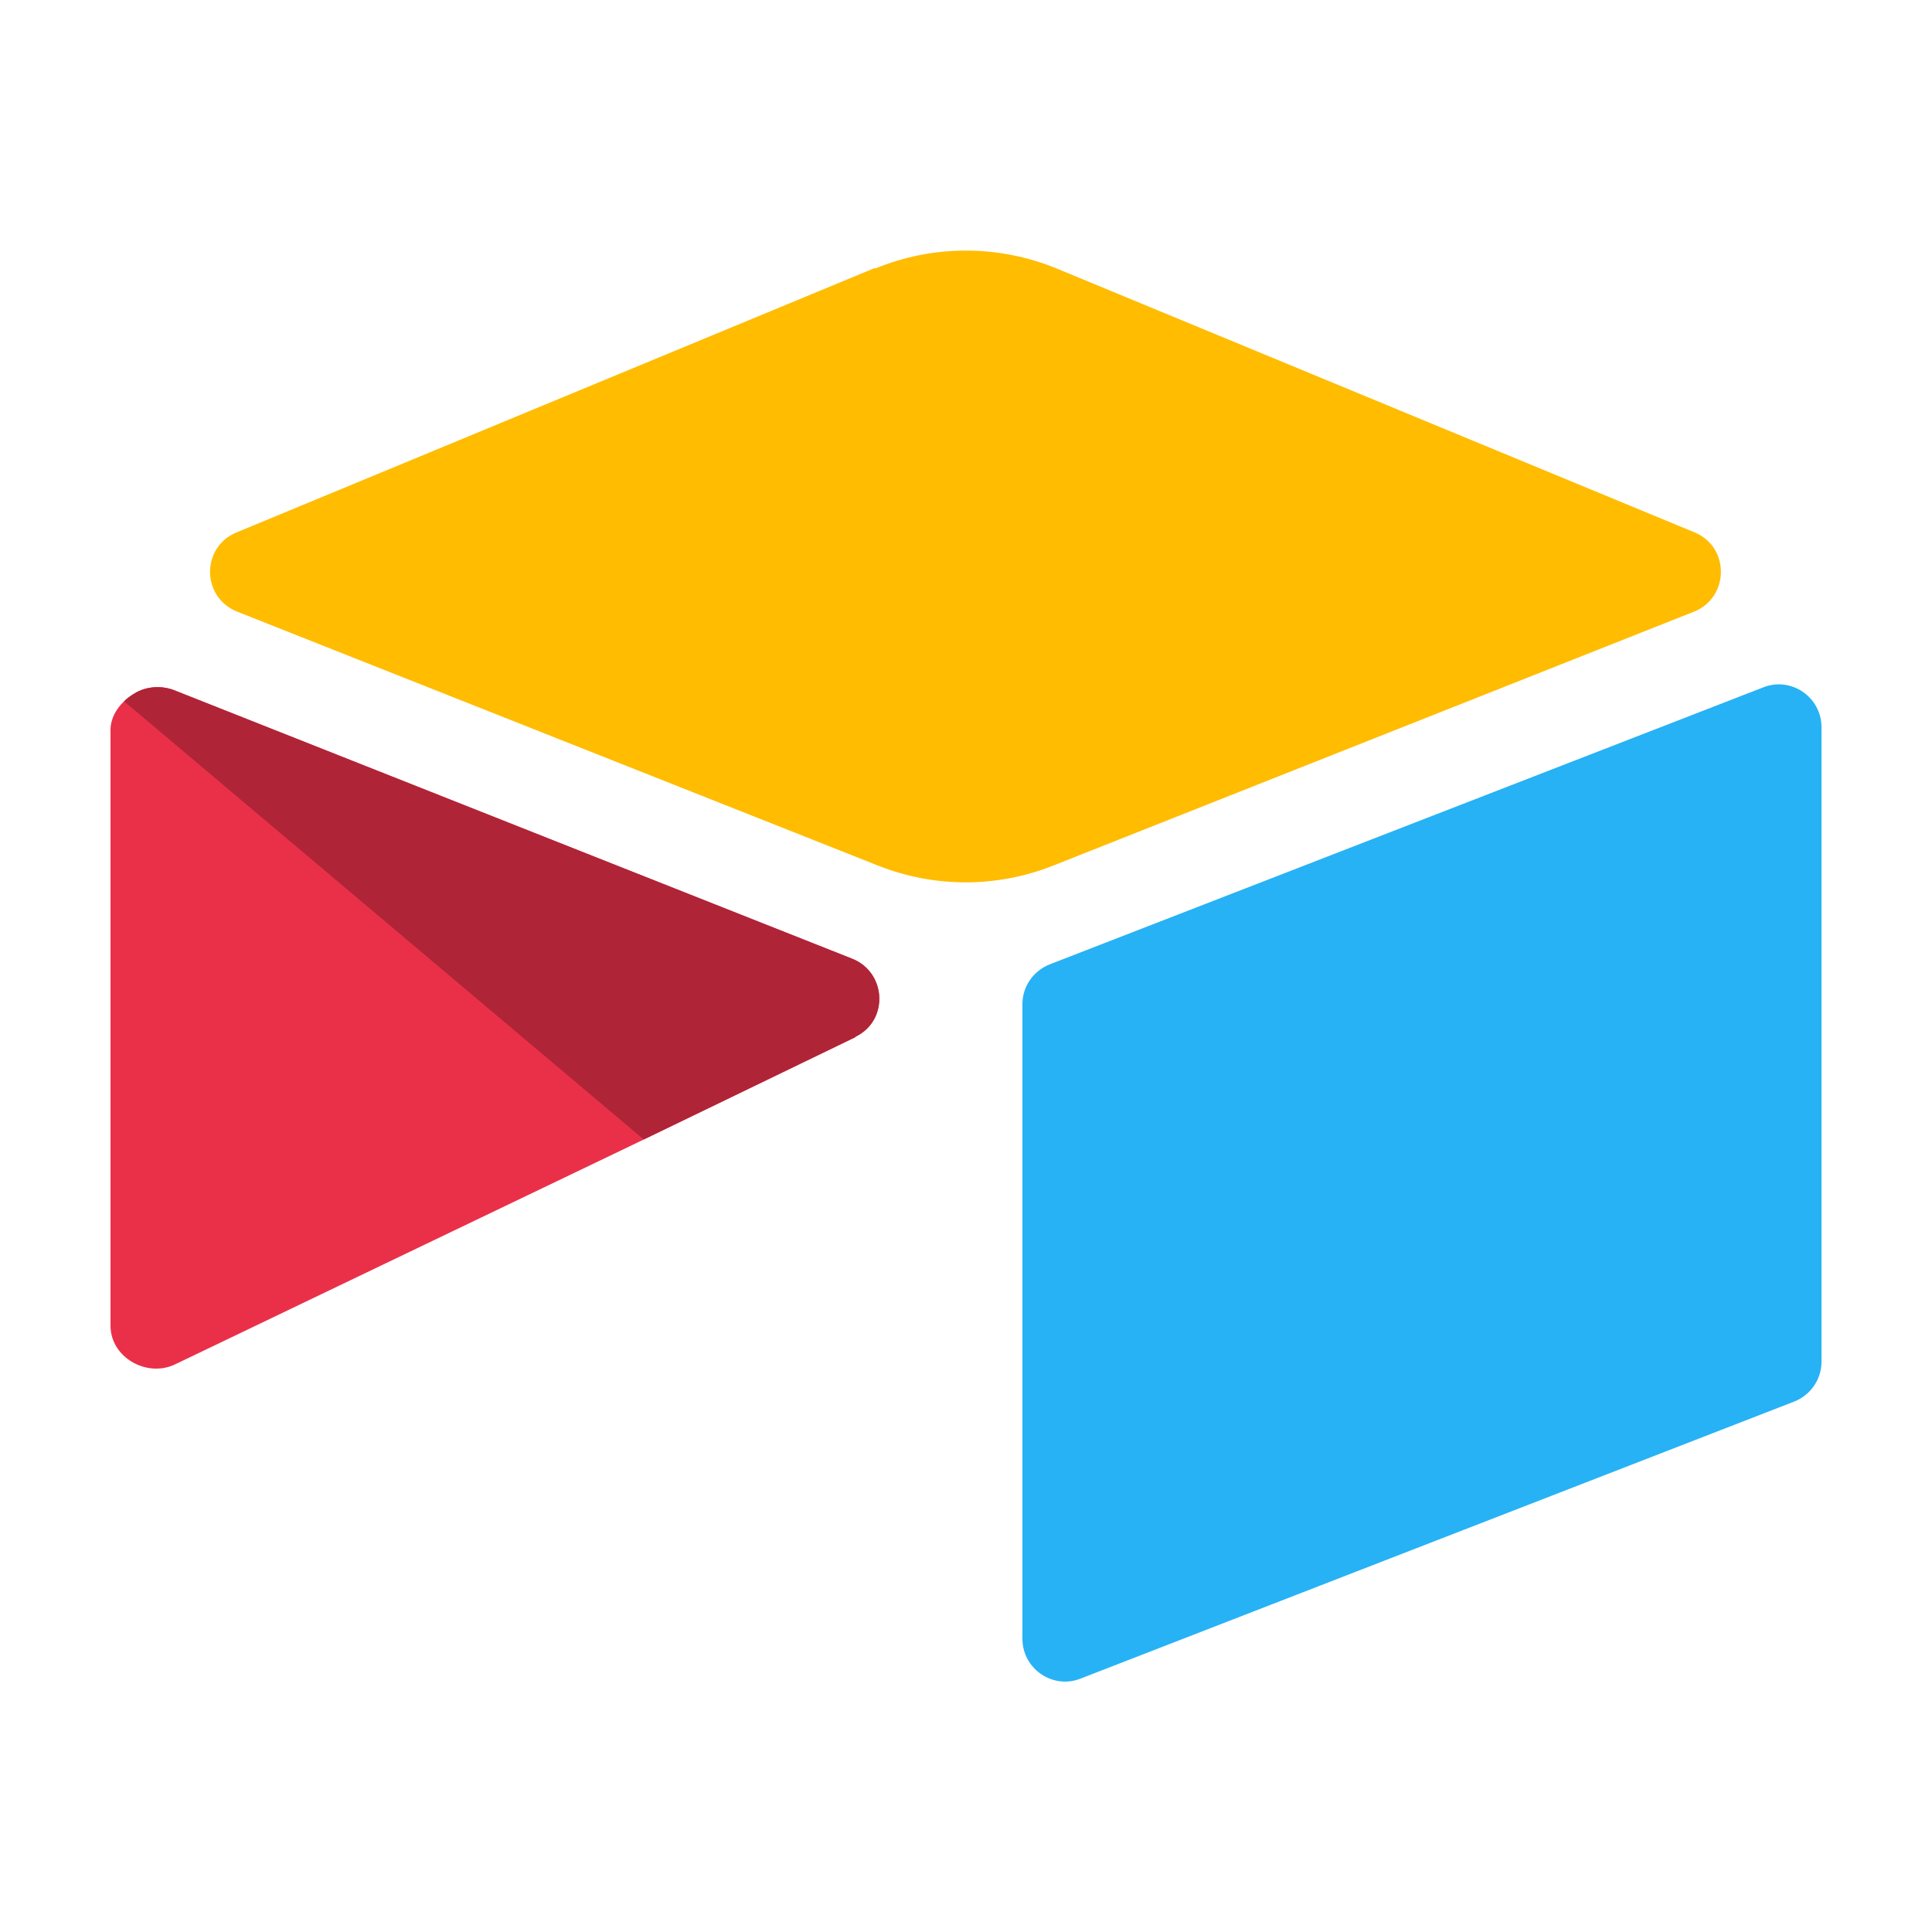
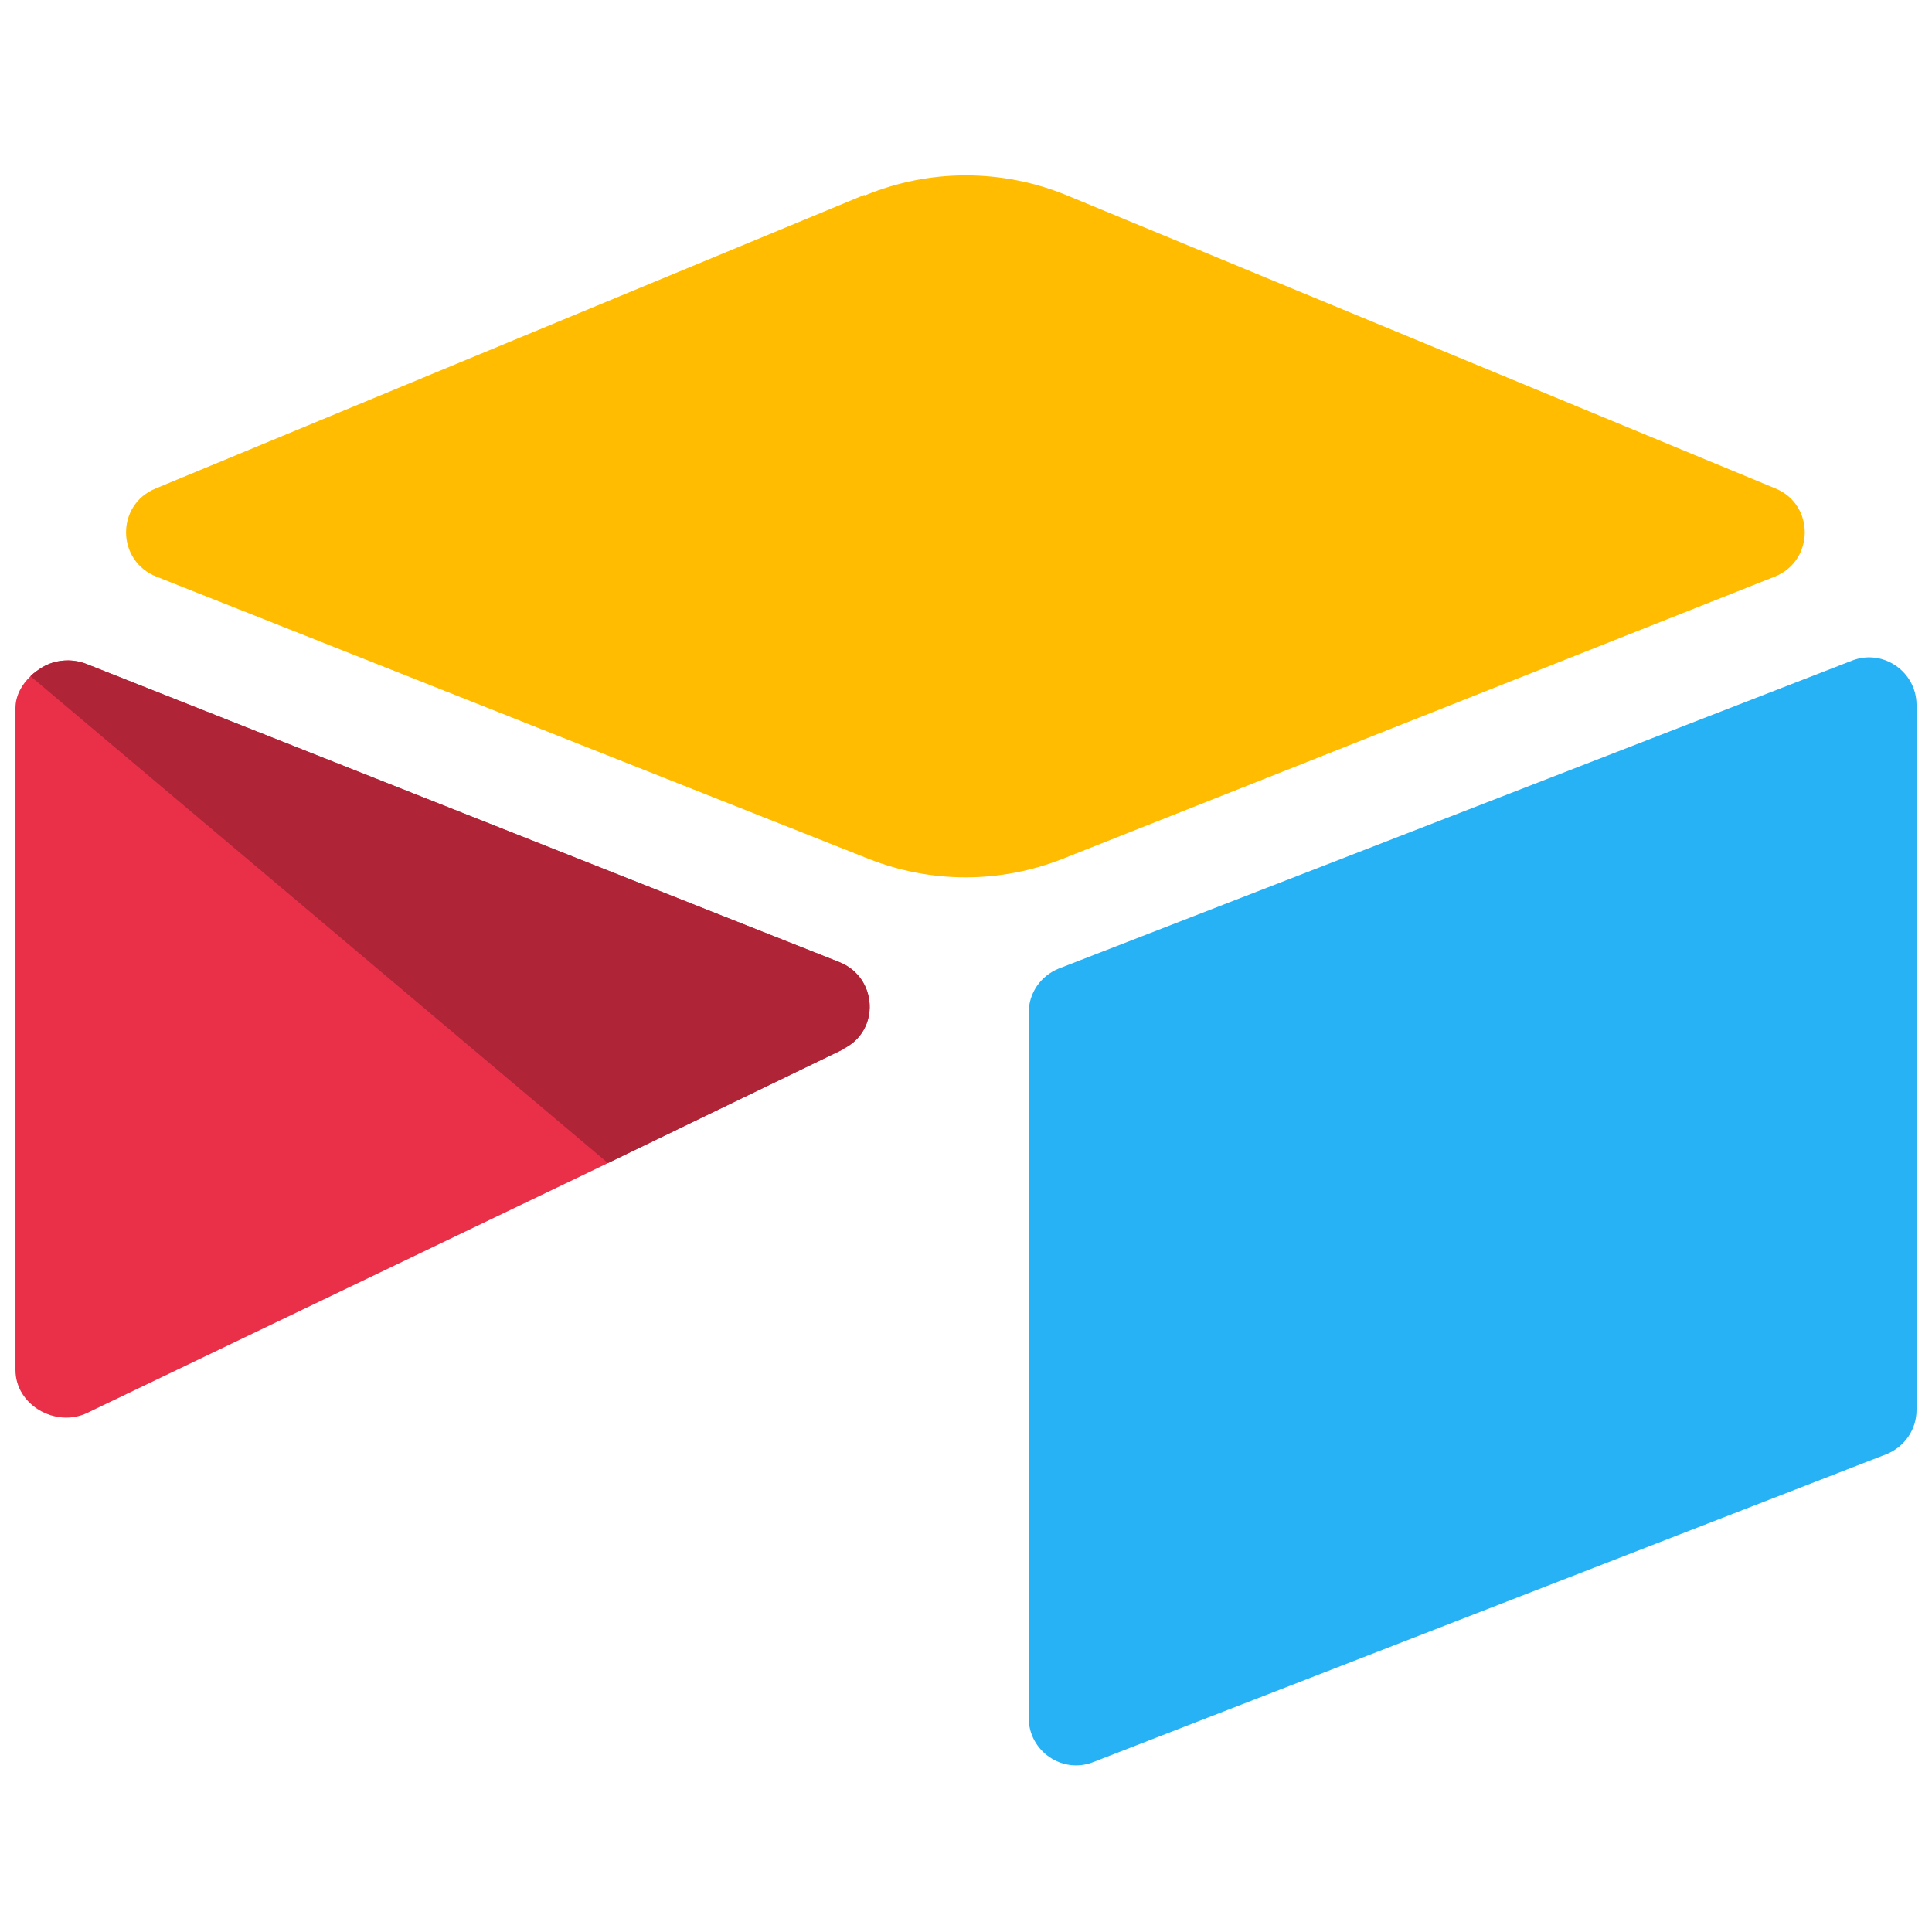
- <svg xmlns="http://www.w3.org/2000/svg" id="Layer_1" viewBox="0 0 50 50">
-   <defs>
-     <style>.cls-1{fill:#ea3049;}.cls-2{fill:#ffbc00;}.cls-3{fill:#b02437;}.cls-4{fill:#26b2f5;}</style>
-   </defs>
-   <path class="cls-2" d="m22.63,6.94L6.12,13.78c-.92.38-.91,1.68.02,2.05l16.58,6.57c1.46.58,3.08.58,4.54,0l16.58-6.57c.92-.37.93-1.67.02-2.05l-16.51-6.83c-1.51-.62-3.2-.62-4.7,0" />
-   <path class="cls-4" d="m26.46,25.99v16.42c0,.78.79,1.32,1.51,1.03l18.47-7.17c.42-.17.7-.57.7-1.03v-16.42c0-.78-.79-1.32-1.51-1.03l-18.47,7.17c-.42.17-.7.57-.7,1.03" />
-   <path class="cls-1" d="m22.14,26.84l-5.48,2.65-.56.27-11.57,5.55c-.73.35-1.67-.18-1.67-1v-15.42c0-.29.15-.55.35-.74.08-.08.18-.15.28-.21.28-.17.67-.21,1.01-.08l17.55,6.95c.89.35.96,1.6.09,2.02" />
-   <path class="cls-3" d="m22.14,26.84l-5.48,2.65L3.21,18.15c.08-.08.18-.15.28-.21.28-.17.67-.21,1.01-.08l17.55,6.95c.89.35.96,1.6.09,2.02" />
+ <svg xmlns="http://www.w3.org/2000/svg" width="100" height="100" viewBox="0 0 100 100" fill="none">
+   <path d="M44.734 10.089L8.045 25.289C6 26.133 6.023 29.022 8.089 29.844L44.934 44.444C48.178 45.733 51.778 45.733 55.023 44.444L91.867 29.844C93.912 29.022 93.934 26.133 91.912 25.289L55.223 10.111C51.867 8.733 48.112 8.733 44.778 10.111" fill="#FFBC00" />
+   <path d="M53.244 52.422V88.911C53.244 90.644 55 91.844 56.6 91.2L97.644 75.267C98.578 74.889 99.2 74 99.2 72.978V36.489C99.2 34.755 97.444 33.556 95.844 34.2L54.8 50.133C53.866 50.511 53.244 51.4 53.244 52.422Z" fill="#26B2F5" />
+   <path d="M43.645 54.311L31.467 60.2L30.223 60.8L4.512 73.133C2.89 73.911 0.801 72.733 0.801 70.911V36.644C0.801 36 1.134 35.422 1.579 35C1.756 34.822 1.979 34.667 2.201 34.533C2.823 34.156 3.69 34.067 4.445 34.355L43.445 49.8C45.423 50.578 45.579 53.355 43.645 54.289" fill="#EA3049" />
+   <path d="M43.645 54.311L31.467 60.2L1.578 35C1.756 34.822 1.978 34.667 2.2 34.533C2.823 34.156 3.689 34.067 4.445 34.355L43.445 49.8C45.423 50.578 45.578 53.355 43.645 54.289" fill="#B02437" />
</svg>
